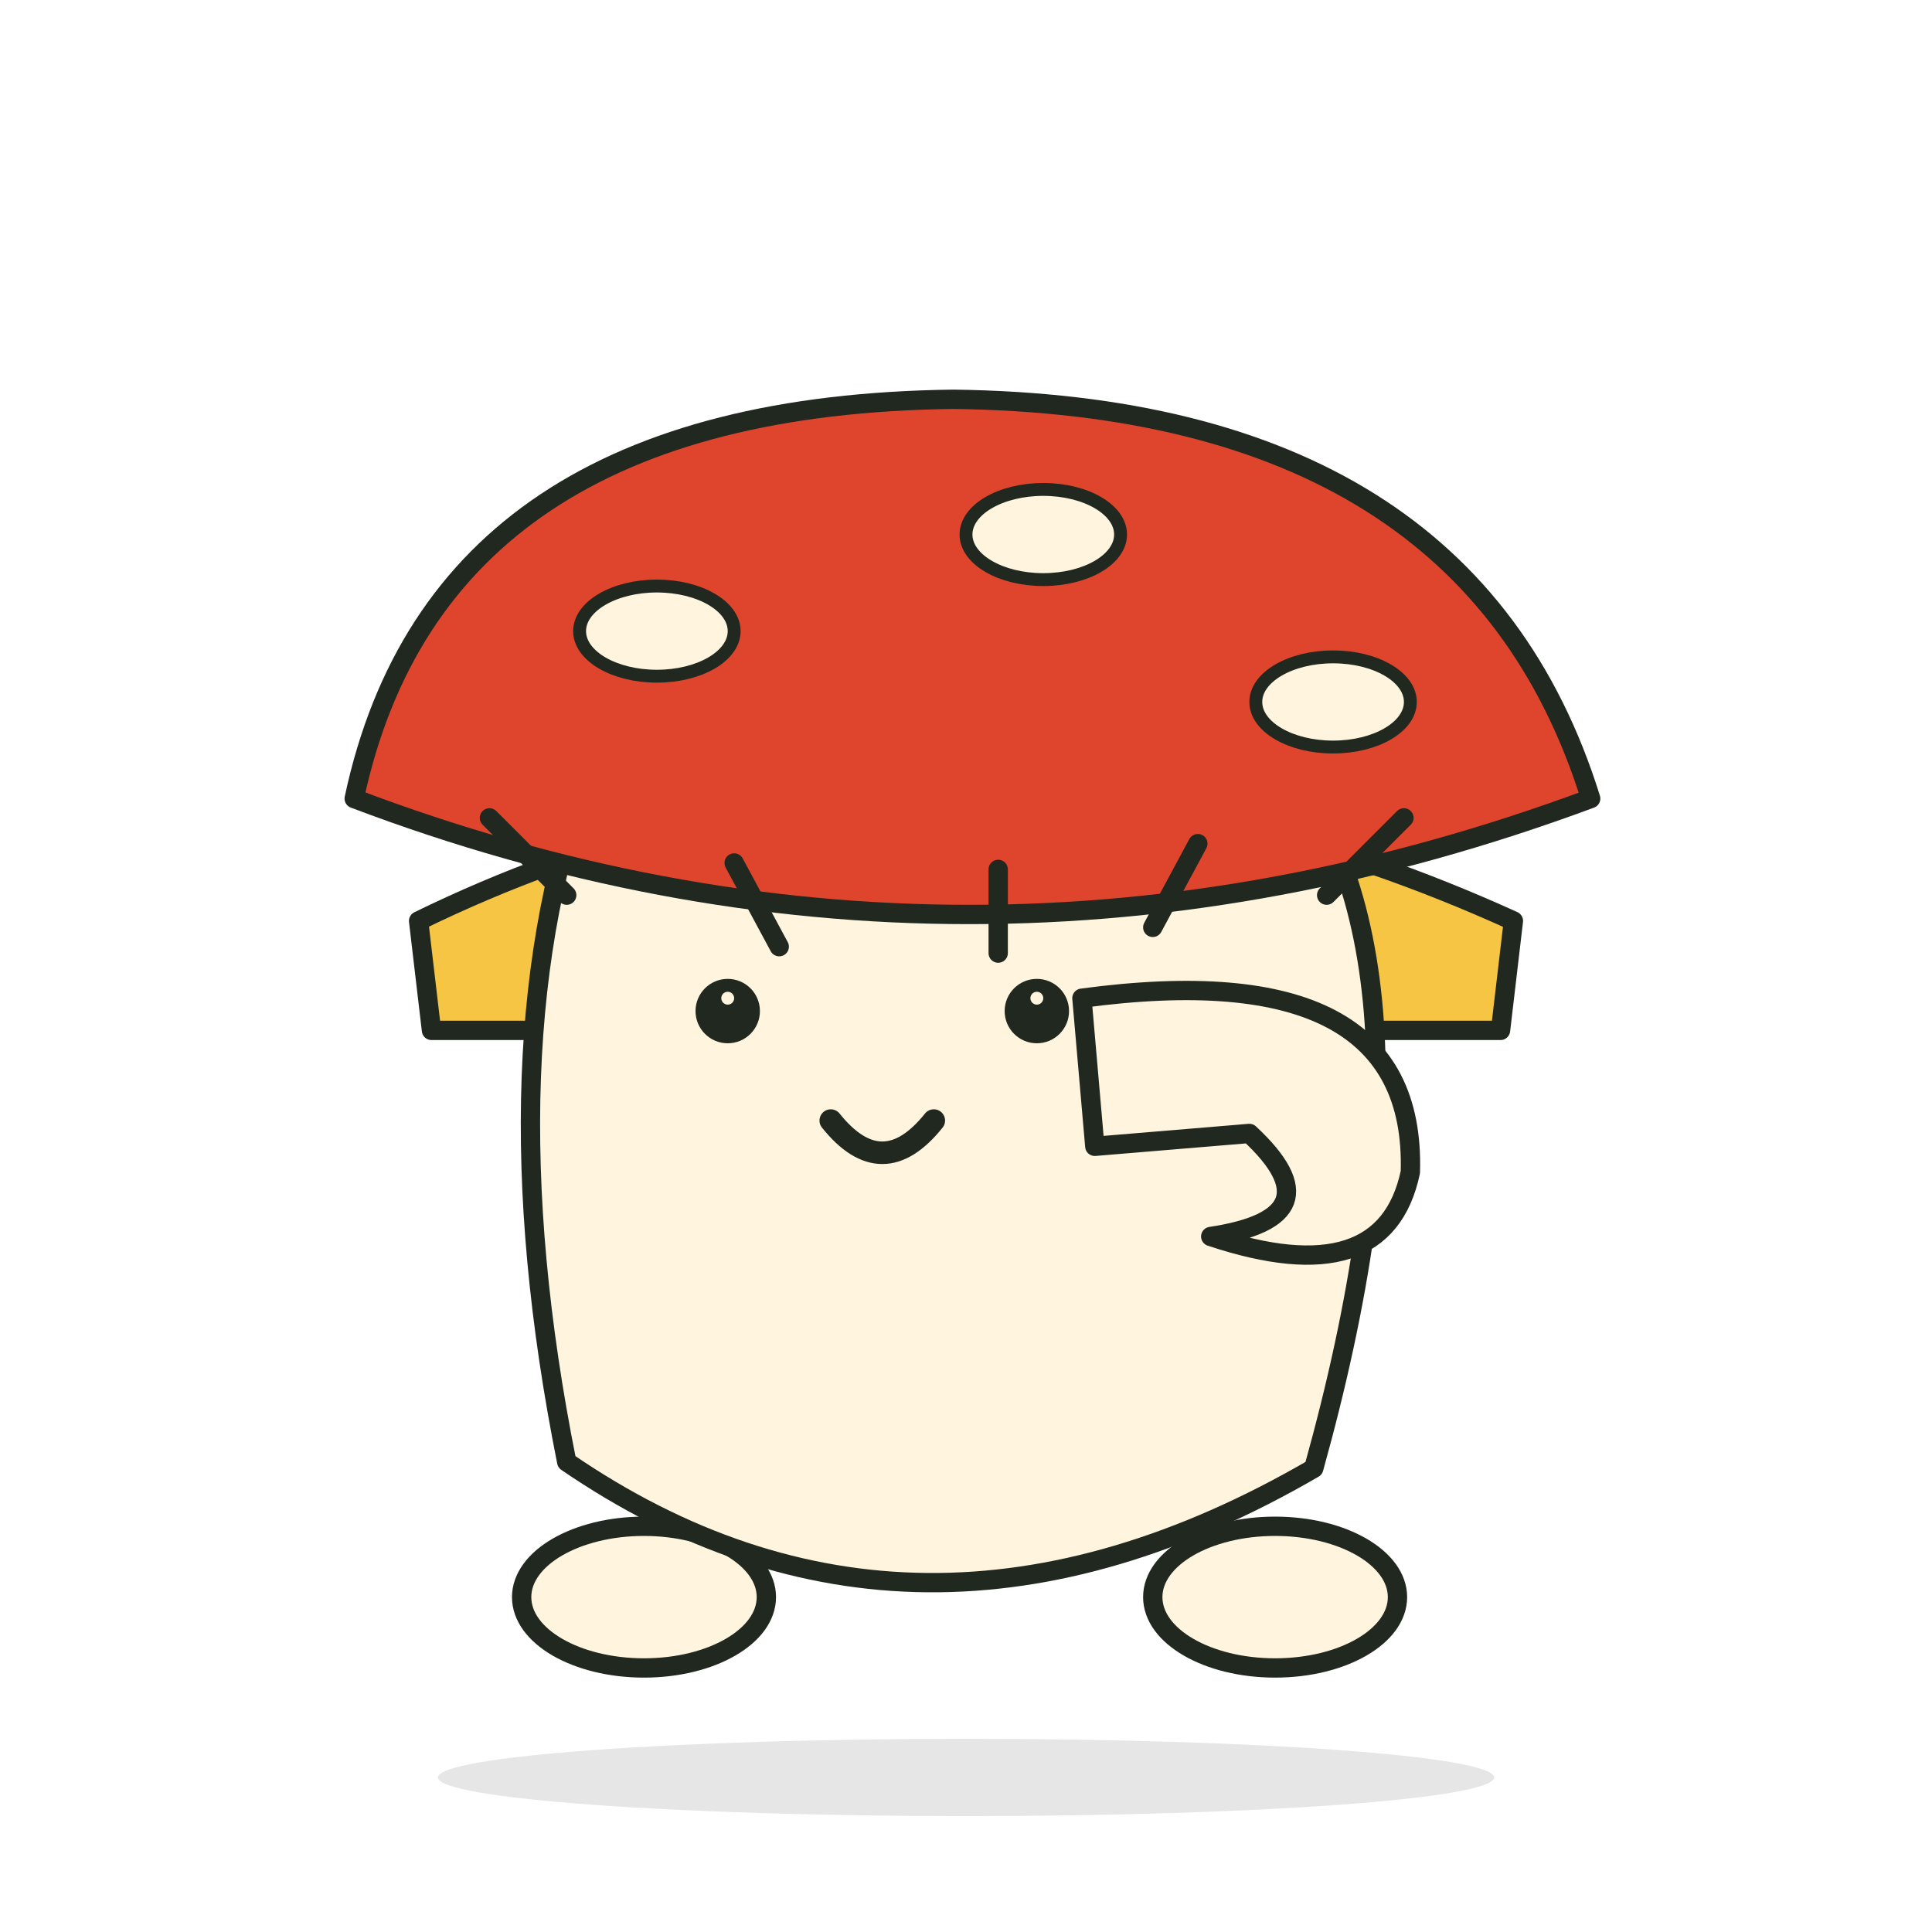
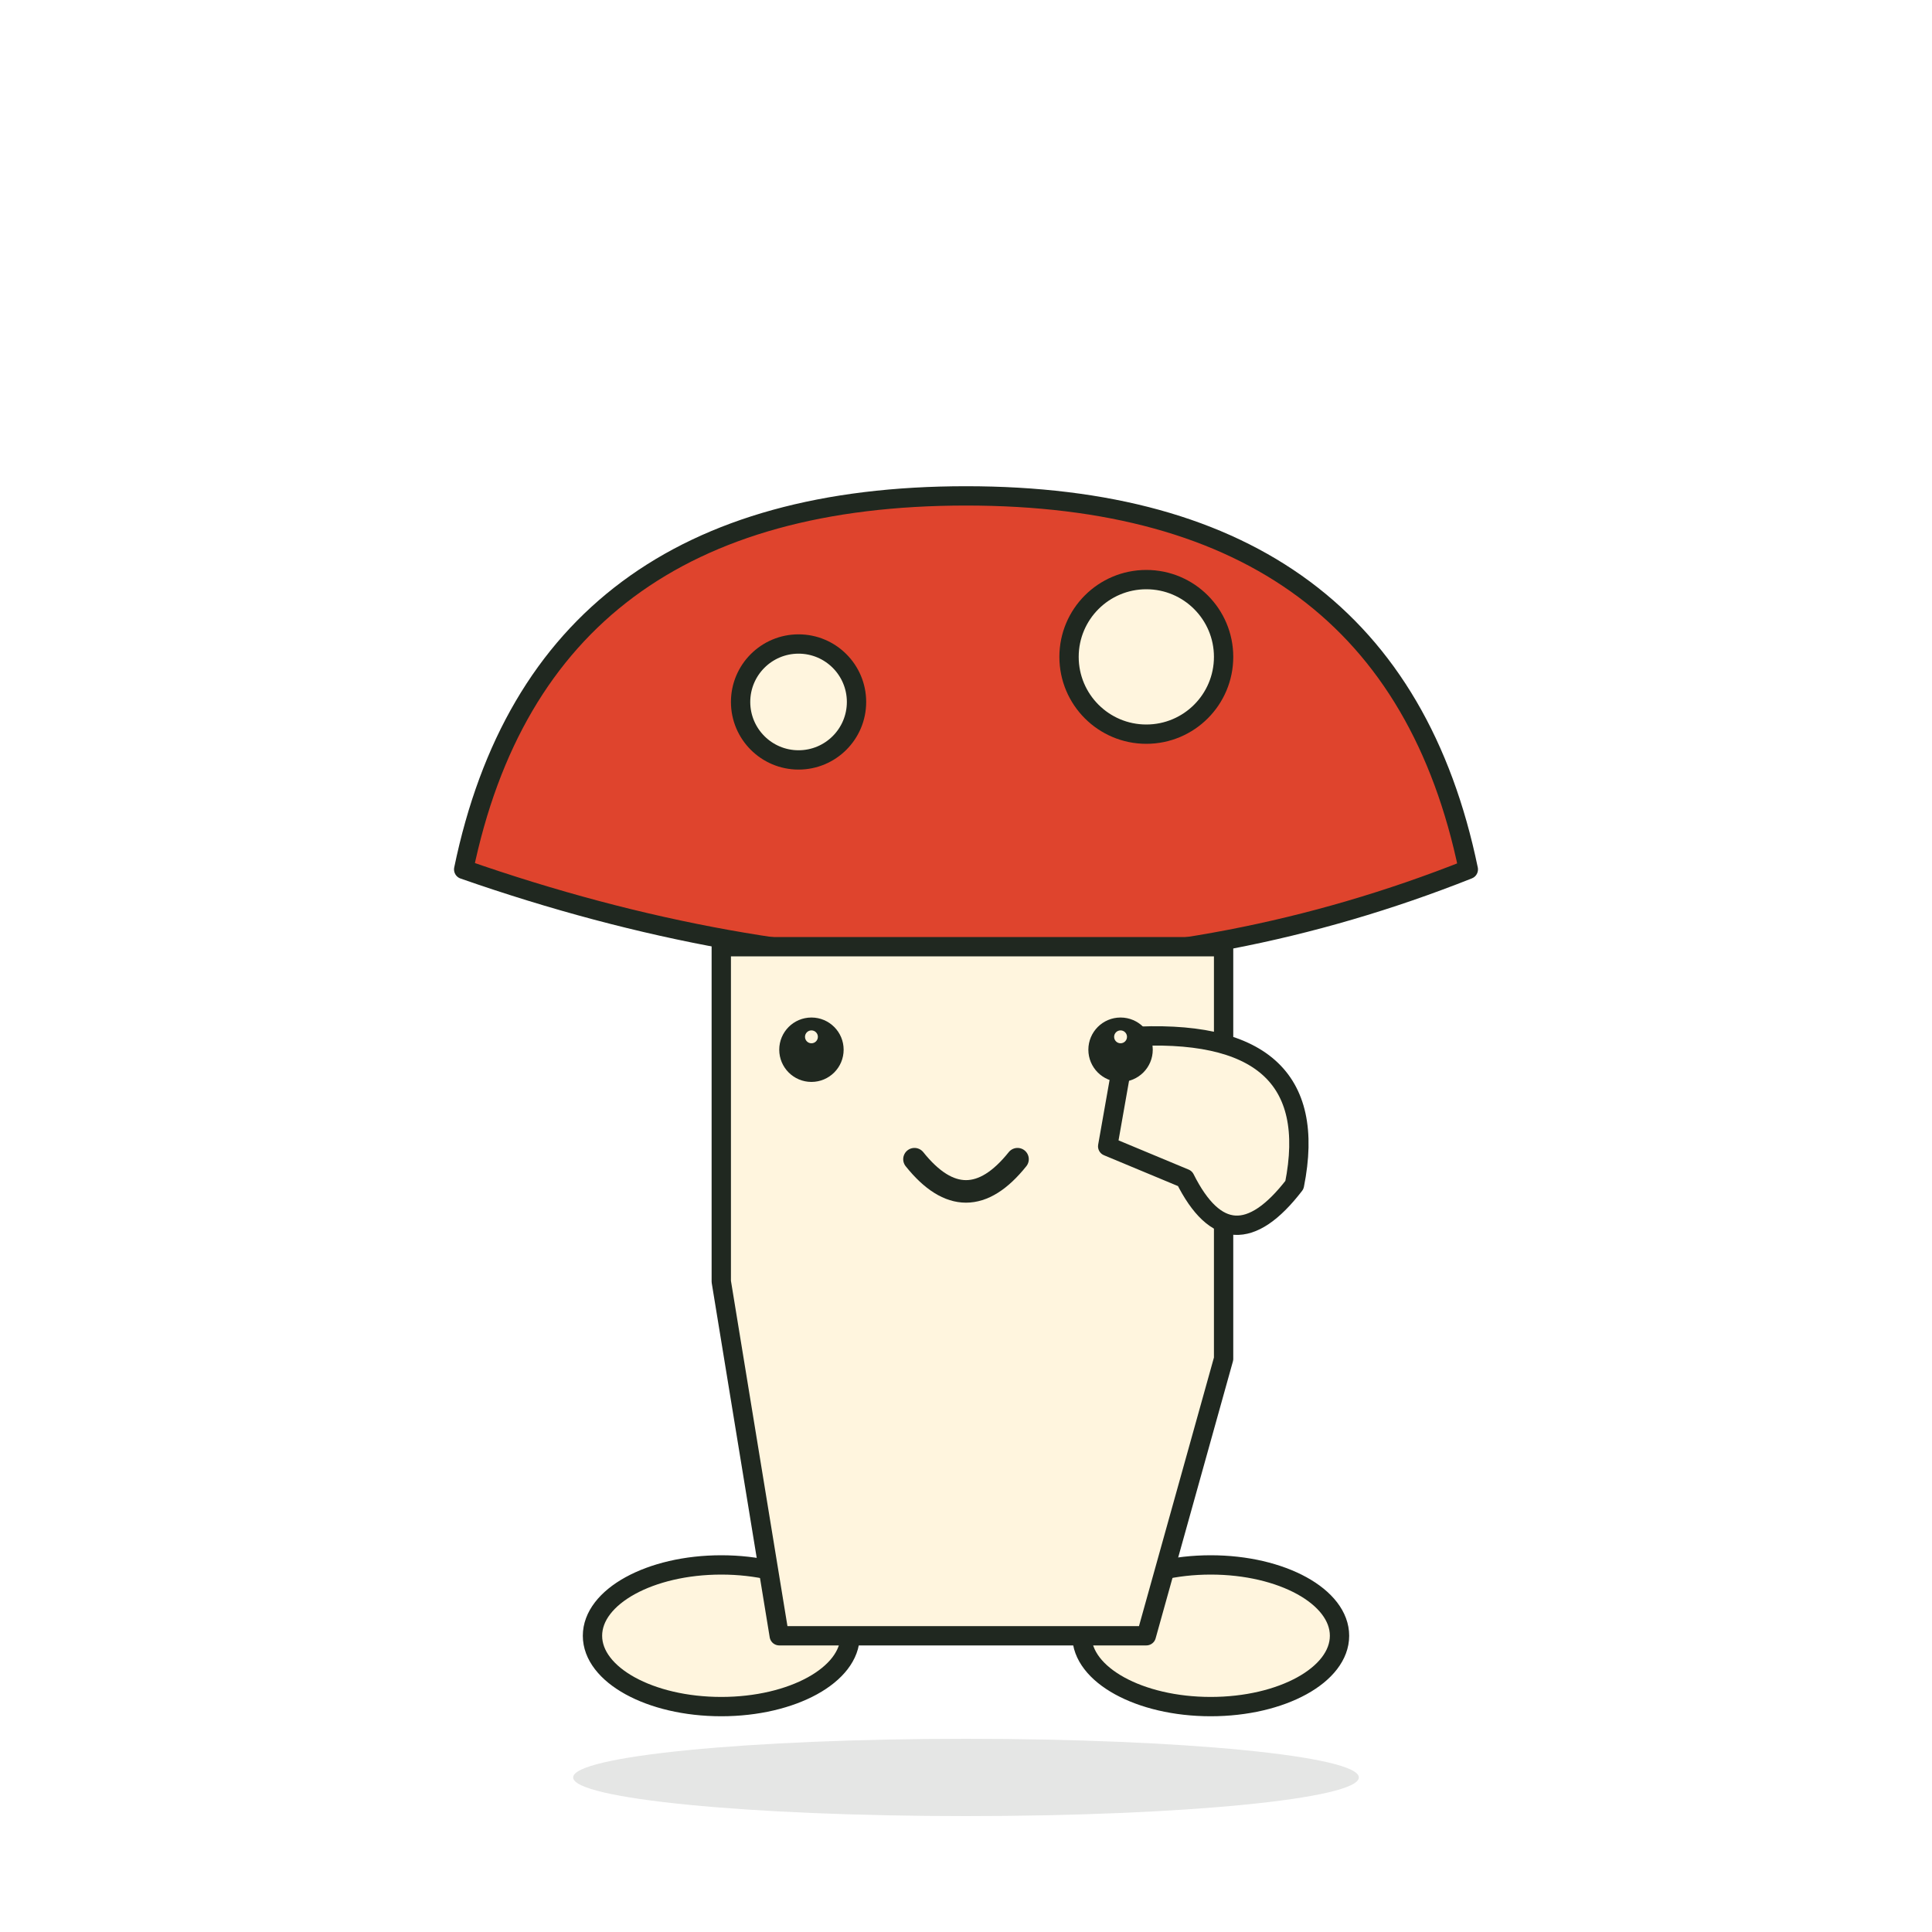
<svg xmlns="http://www.w3.org/2000/svg" viewBox="0 0 300 300" fill="none" role="img" aria-labelledby="c-shiipo-2-title" stroke-linecap="round" stroke-linejoin="round">
-   <ellipse cx="150" cy="276" rx="82" ry="6" fill="#202820" stroke="none" stroke-width="3" opacity=".12" />
-   <ellipse cx="100" cy="248" rx="19" ry="11" fill="#fff5de" stroke="#202820" stroke-width="3" />
-   <ellipse cx="198" cy="248" rx="19" ry="11" fill="#fff5de" stroke="#202820" stroke-width="3" />
-   <path d="M65 143Q147 103 235 143l-2 17H67Z" fill="#f7c544" stroke="#202820" stroke-width="3" />
-   <path d="M92 118q-17 44-4 109 54 37 116 1 22-79-6-112Z" fill="#fff5de" stroke="#202820" stroke-width="3" />
-   <path d="M55 124q13-61 93-62 80 1 99 62-97 36-192 0Z" fill="#df442d" stroke="#202820" stroke-width="3" />
-   <path d="M168 155q52-7 51 27-4 19-31 10 20-3 6-16l-24 2Z" fill="#fff5de" stroke="#202820" stroke-width="3" />
-   <ellipse cx="102" cy="98" rx="12" ry="7" fill="#fff5de" stroke="#202820" stroke-width="2" />
-   <ellipse cx="162" cy="83" rx="12" ry="7" fill="#fff5de" stroke="#202820" stroke-width="2" />
-   <ellipse cx="207" cy="109" rx="12" ry="7" fill="#fff5de" stroke="#202820" stroke-width="2" />
-   <path d="M76 127l12 12m26-5 7 13m34-12v13m31-17-7 13m39-17-12 12" fill="none" stroke="#202820" stroke-width="3" />
-   <circle cx="113" cy="157" r="5" fill="#202820" stroke="none" stroke-width="3" />
-   <circle cx="161" cy="157" r="5" fill="#202820" stroke="none" stroke-width="3" />
-   <path d="M129 174q8 10 16 0" fill="none" stroke="#202820" stroke-width="3.5" />
-   <circle cx="113" cy="155" r="1" fill="#fff5de" stroke="none" stroke-width="3" />
-   <circle cx="161" cy="155" r="1" fill="#fff5de" stroke="none" stroke-width="3" />
+   <ellipse cx="150" cy="276" rx="61" ry="6" fill="#202820" stroke="none" stroke-width="3" opacity=".12" />
+   <path d="M72 135q12-58 78-58 66 0 78 58-73 29-156 0Z" fill="#df442d" stroke="#202820" stroke-width="3" />
+   <ellipse cx="112" cy="254" rx="20" ry="11" fill="#fff5de" stroke="#202820" stroke-width="3" />
+   <ellipse cx="188" cy="254" rx="20" ry="11" fill="#fff5de" stroke="#202820" stroke-width="3" />
+   <path d="M112 199v-52h78v64l-12 43h-57Z" fill="#fff5de" stroke="#202820" stroke-width="3" />
+   <circle cx="124" cy="109" r="9" fill="#fff5de" stroke="#202820" stroke-width="3" />
+   <circle cx="178" cy="102" r="12" fill="#fff5de" stroke="#202820" stroke-width="3" />
+   <path d="M175 161q31-2 26 23-10 13-17-1l-12-5Z" fill="#fff5de" stroke="#202820" stroke-width="3" />
+   <circle cx="126" cy="163" r="5" fill="#202820" stroke="none" stroke-width="3" />
+   <circle cx="174" cy="163" r="5" fill="#202820" stroke="none" stroke-width="3" />
+   <path d="M142 180q8 10 16 0" fill="none" stroke="#202820" stroke-width="3.5" />
+   <circle cx="126" cy="161" r="1" fill="#fff5de" stroke="none" stroke-width="3" />
+   <circle cx="174" cy="161" r="1" fill="#fff5de" stroke="none" stroke-width="3" />
</svg>
